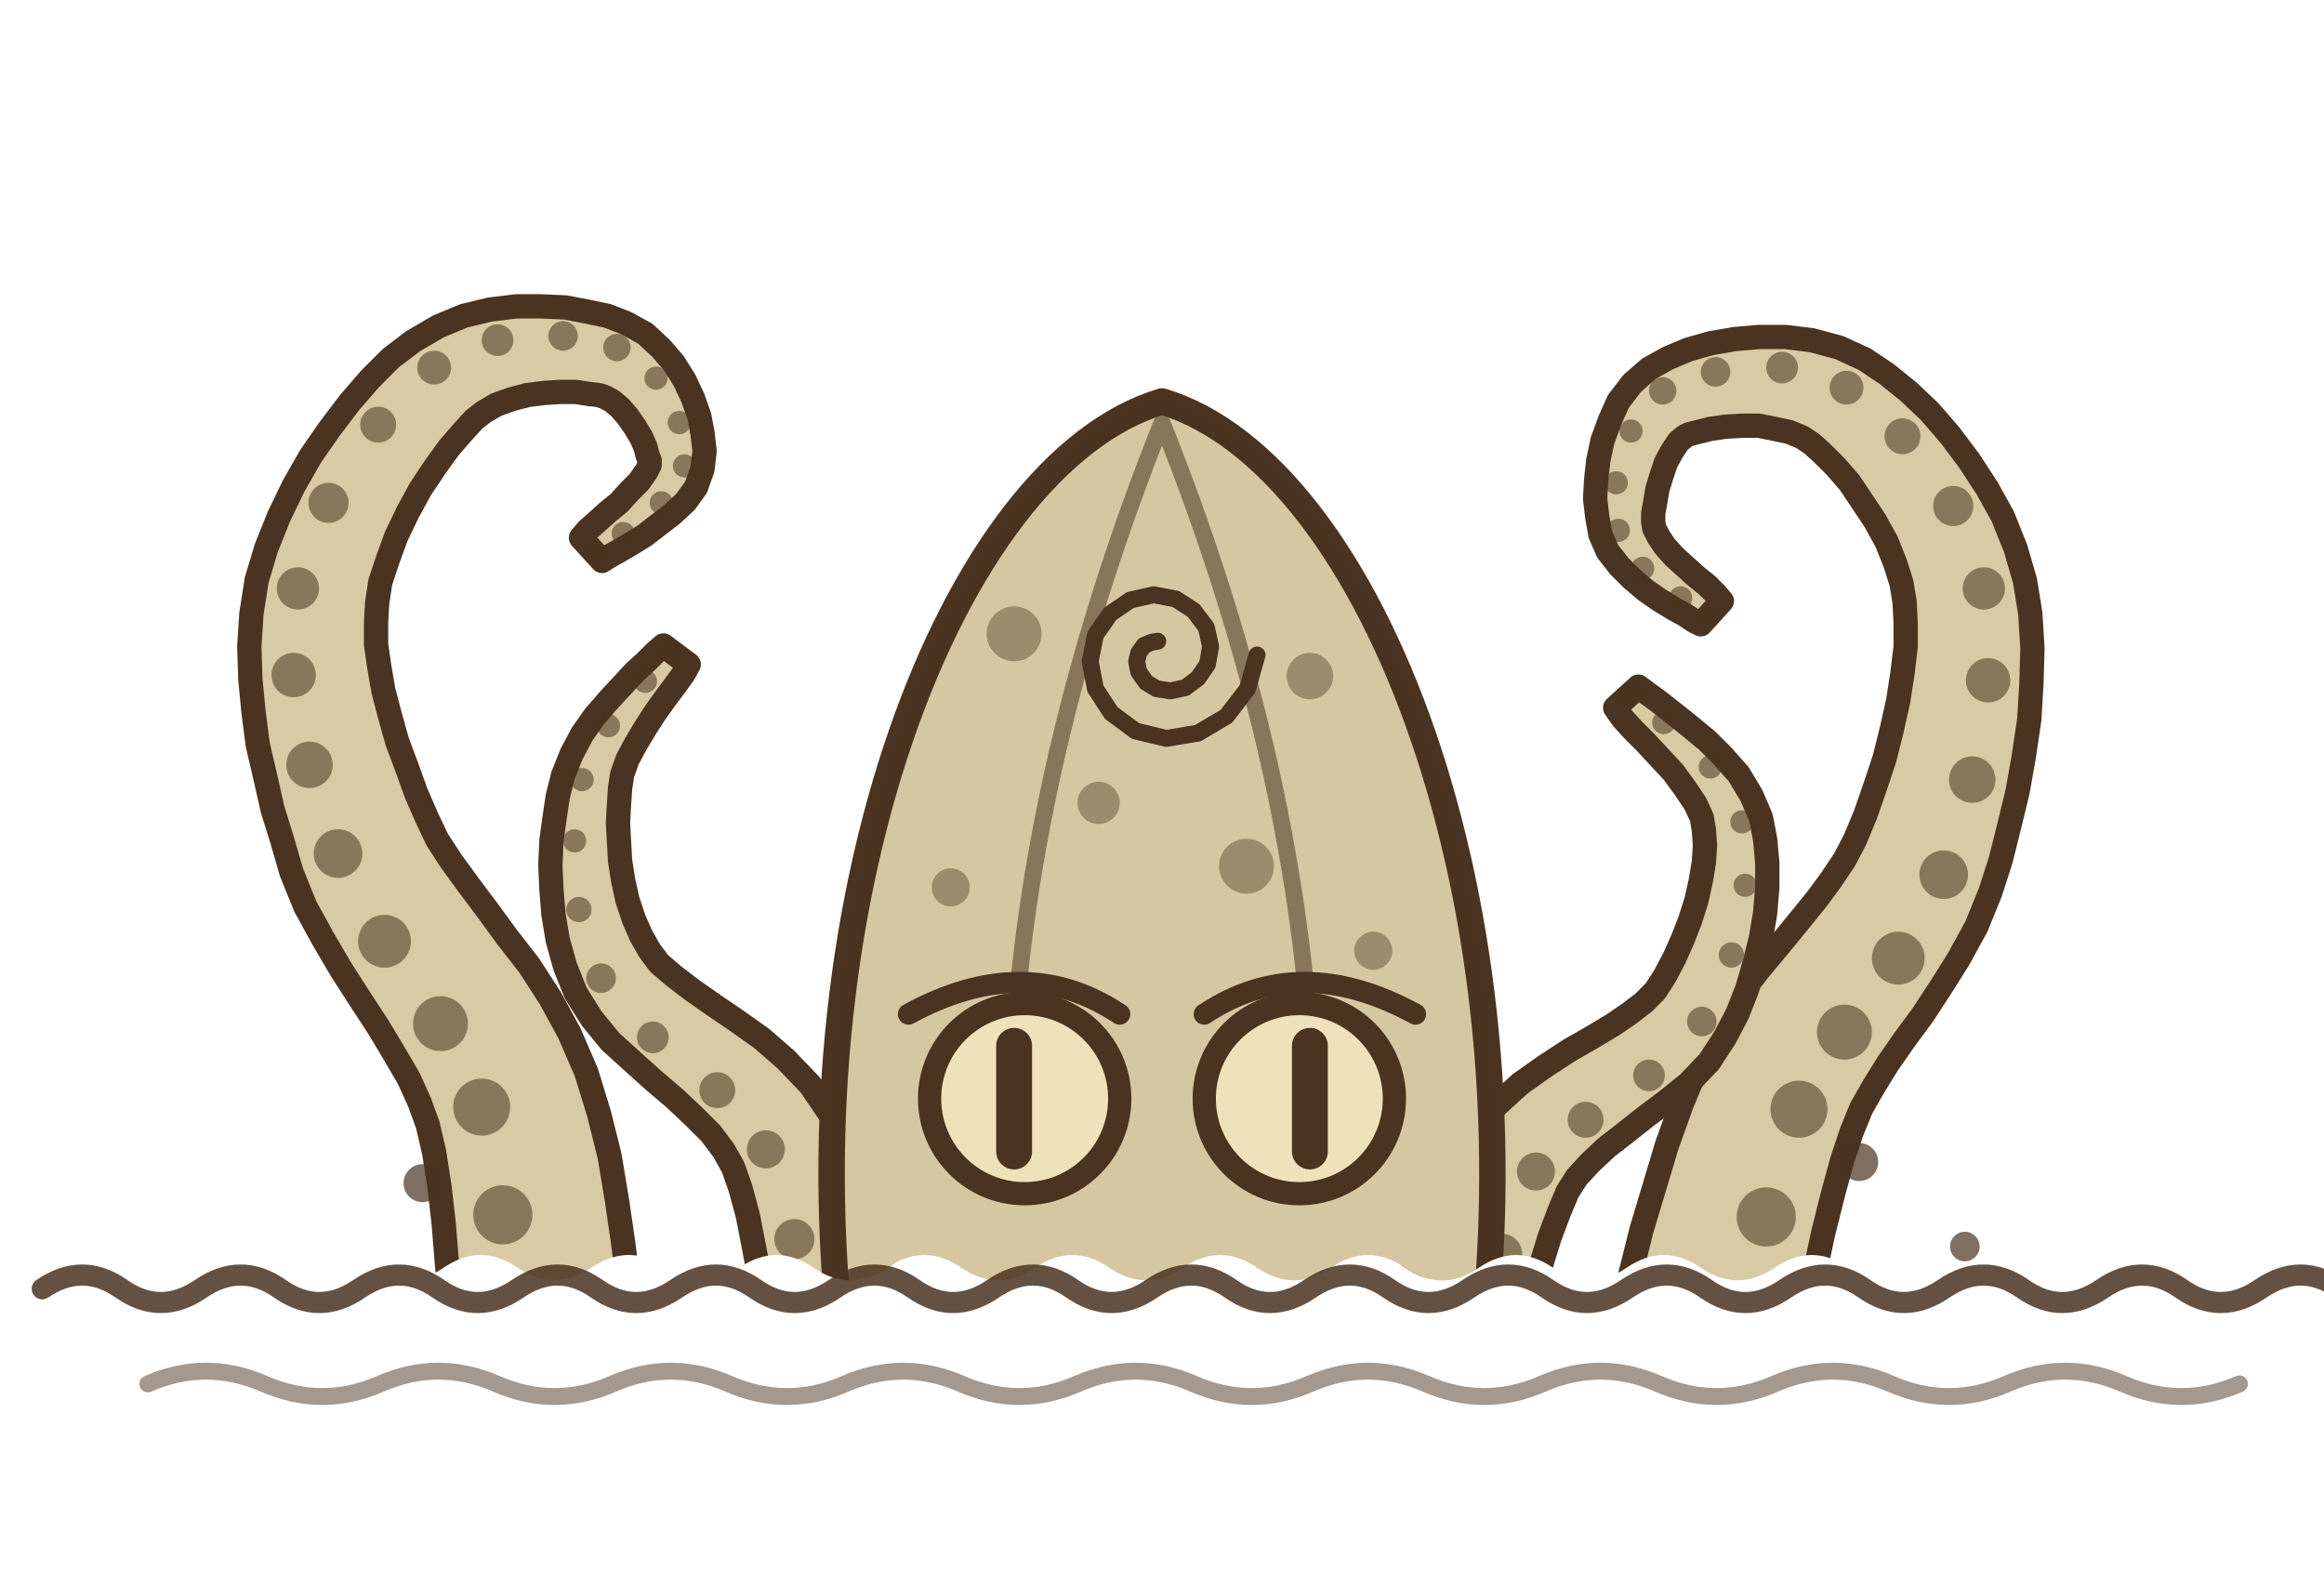
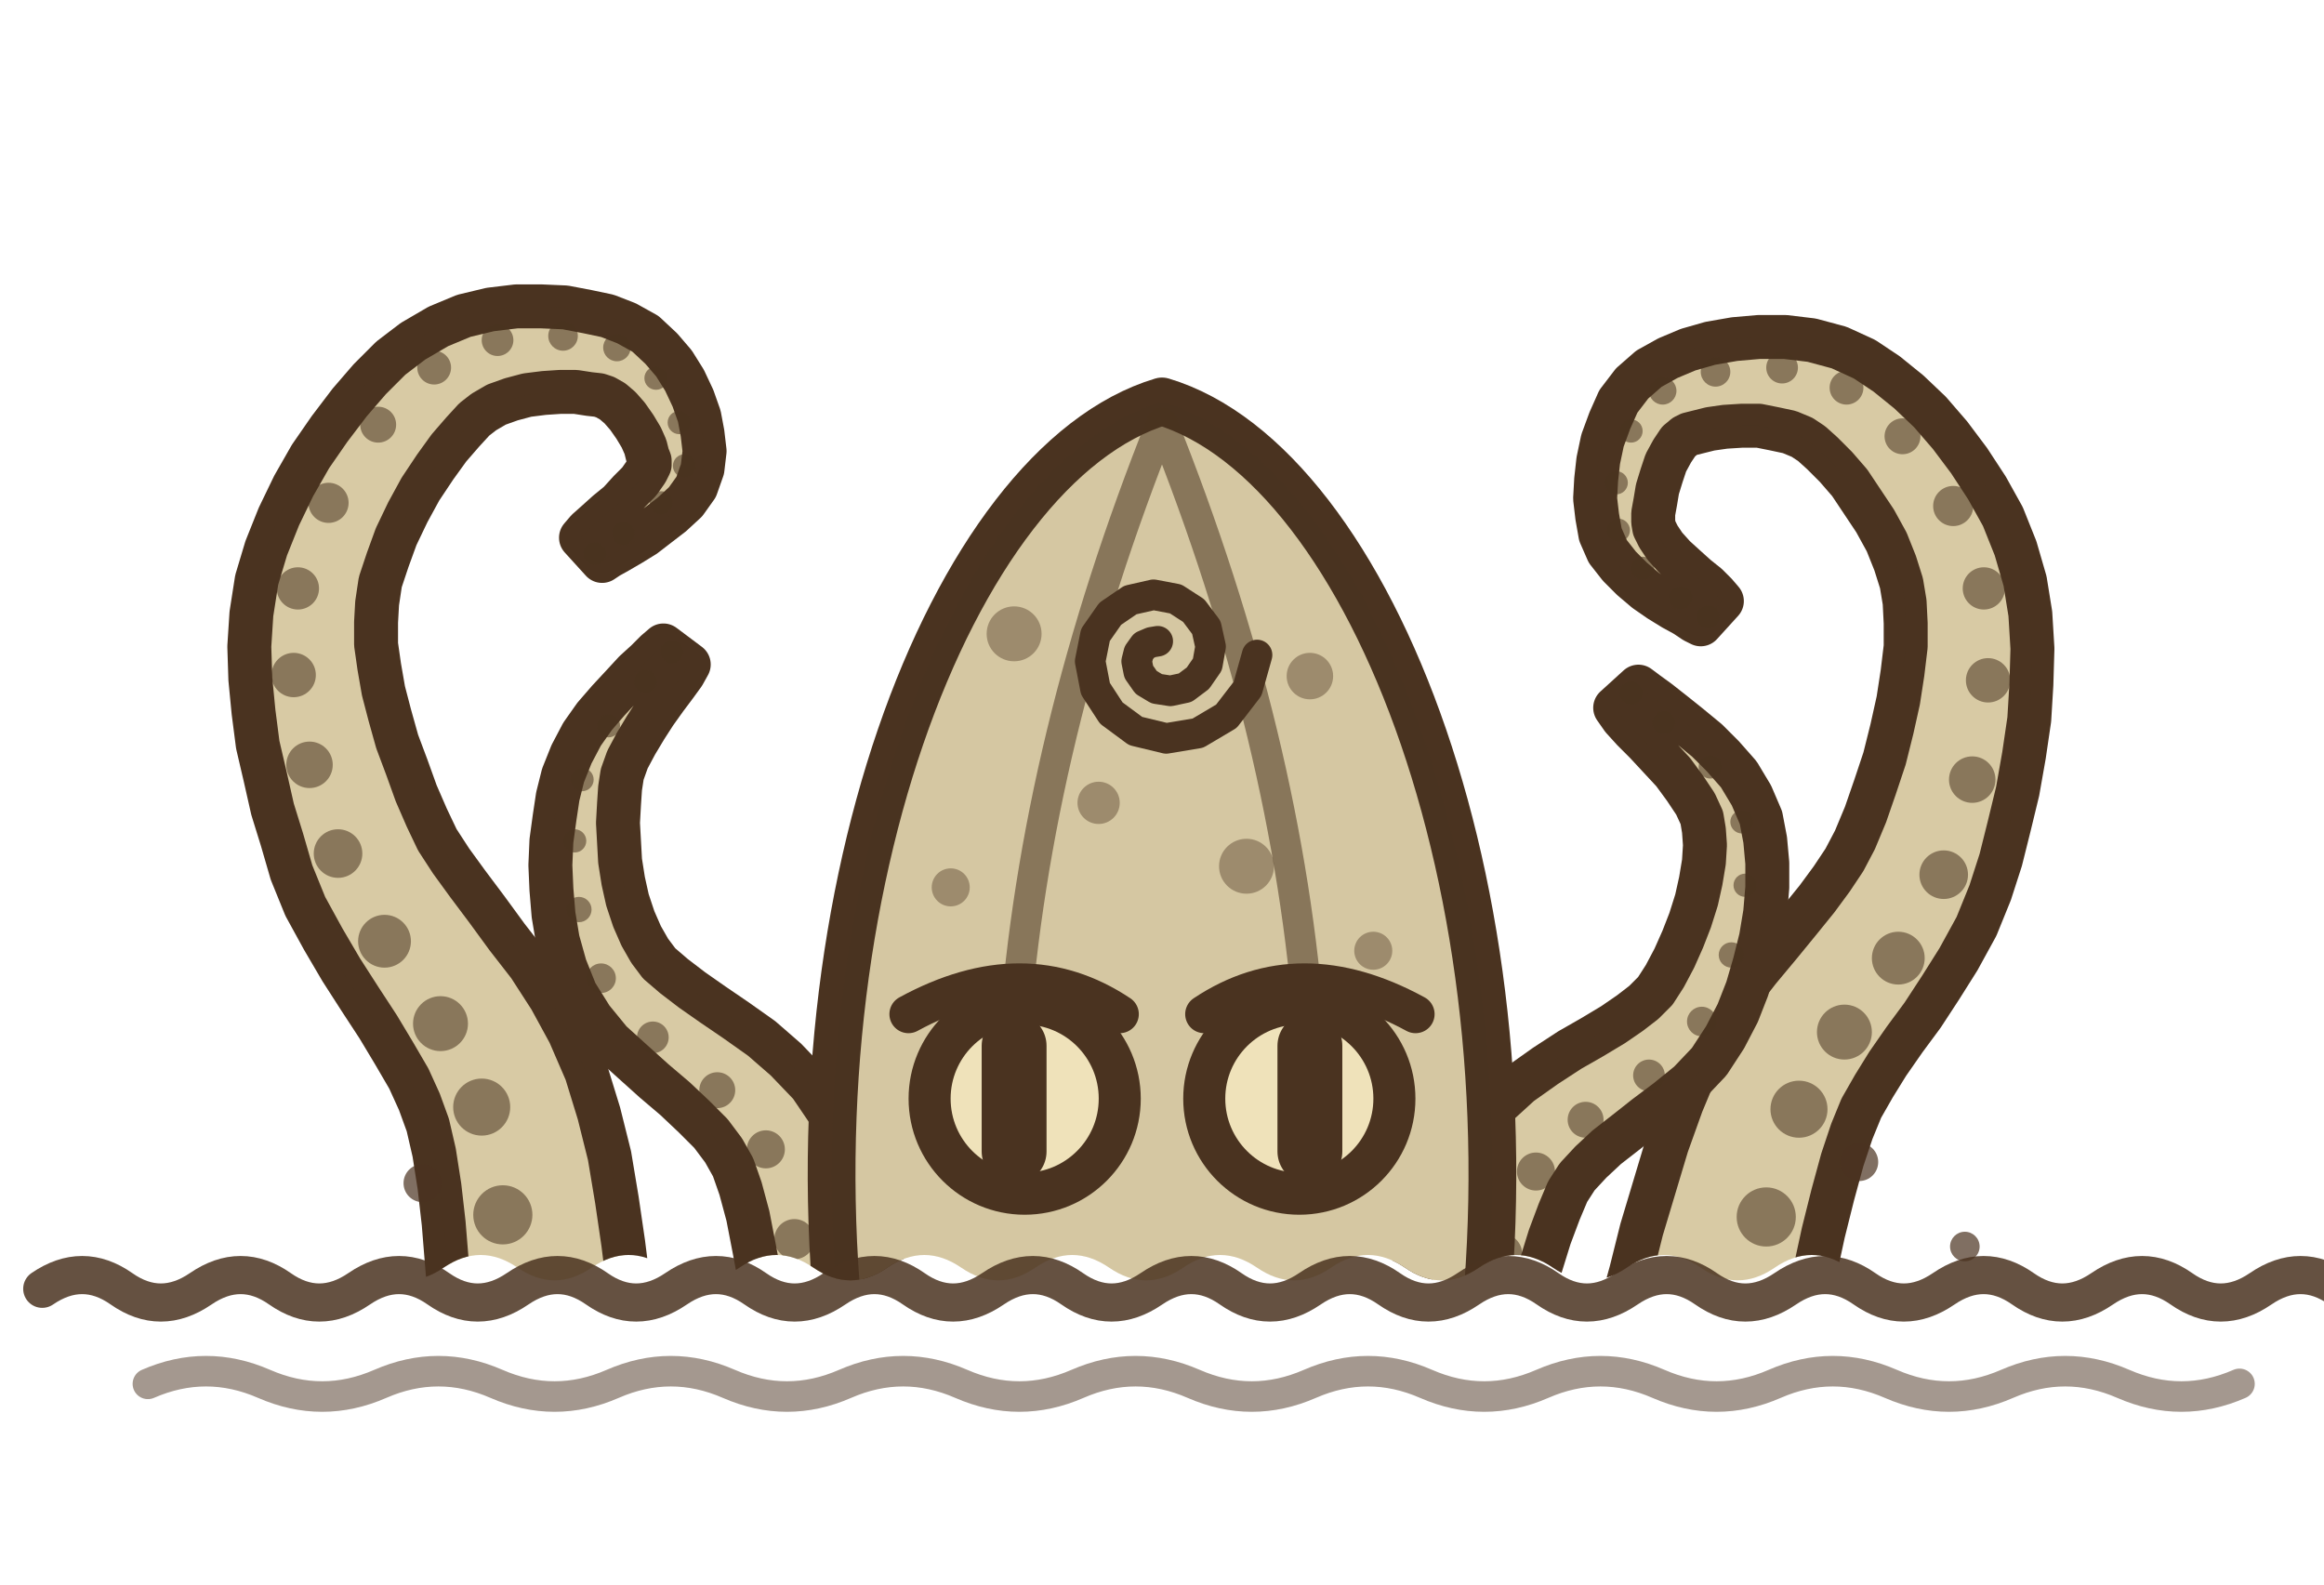
<svg xmlns="http://www.w3.org/2000/svg" viewBox="0 0 220 150">
  <clipPath id="wl">
    <path d="M0 120 q3.5 -2.4 7 0 t7 0 q3.5 -2.4 7 0 t7 0 q3.5 -2.4 7 0 t7 0 q3.5 -2.4 7 0 t7 0 q3.5 -2.4 7 0 t7 0 q3.5 -2.4 7 0 t7 0 q3.5 -2.4 7 0 t7 0 q3.5 -2.4 7 0 t7 0 q3.5 -2.4 7 0 t7 0 q3.5 -2.4 7 0 t7 0 q3.5 -2.4 7 0 t7 0 q3.5 -2.4 7 0 t7 0 q3.5 -2.4 7 0 t7 0 q3.5 -2.4 7 0 t7 0 q3.5 -2.4 7 0 t7 0 q3.5 -2.4 7 0 t7 0 V0 H0Z" />
  </clipPath>
  <g clip-path="url(#wl)">
-     <path d="M61 133.1L60.6 131.2L60.3 128.6L60 125.3L59.5 121.7L59 117.7L58.4 113.6L57.7 109.4L56.7 105.4L55.5 101.5L53.9 97.8L52.1 94.5L50.1 91.4L48 88.7L46.1 86.1L44.3 83.7L42.7 81.5L41.4 79.5L40.4 77.4L39.4 75.1L38.5 72.6L37.6 70.2L36.9 67.7L36.3 65.4L35.9 63.1L35.6 61L35.6 58.9L35.7 57.1L36 55.1L36.7 53L37.5 50.8L38.6 48.5L39.8 46.3L41.2 44.2L42.5 42.4L43.8 40.9L44.9 39.7L45.8 39L47 38.3L48.4 37.8L49.9 37.4L51.5 37.2L53 37.1L54.5 37.1L55.8 37.3L56.7 37.4L57.3 37.6L58 38L58.7 38.6L59.4 39.4L60.1 40.4L60.7 41.4L61.1 42.3L61.3 43.1L61.5 43.6L61.5 44L61.2 44.6L60.5 45.6L59.6 46.5L58.6 47.6L57.5 48.5L56.5 49.4L55.6 50.2L55 50.9L57 53.1L57.6 52.7L58.5 52.2L59.7 51.5L61 50.7L62.3 49.7L63.6 48.7L64.9 47.5L65.9 46.1L66.5 44.4L66.7 42.7L66.5 41L66.2 39.4L65.6 37.7L64.8 36L63.8 34.4L62.6 33L61.1 31.6L59.3 30.6L57.5 29.9L55.6 29.5L53.5 29.1L51.2 29L48.9 29L46.4 29.3L43.9 29.9L41.5 30.9L39.1 32.3L37 33.9L35 35.9L33.1 38.1L31.2 40.6L29.4 43.2L27.8 46L26.4 48.9L25.2 51.9L24.3 54.9L23.8 58.1L23.6 61.2L23.7 64.3L24 67.4L24.4 70.5L25.1 73.5L25.8 76.6L26.7 79.5L27.6 82.6L28.9 85.8L30.6 88.9L32.3 91.8L34.1 94.6L35.8 97.2L37.3 99.7L38.7 102.1L39.7 104.3L40.5 106.5L41.1 109.1L41.6 112.3L42 115.8L42.3 119.5L42.6 123.1L42.7 126.7L42.8 129.9L42.9 132.7L43 134.9Z" fill="#EFE2BA" stroke="#4A3320" stroke-width="2.3" stroke-linejoin="round" stroke-linecap="round" />
+     <path d="M61 133.1L60.6 131.2L60.3 128.6L60 125.3L59.5 121.7L59 117.7L58.4 113.6L57.7 109.4L56.7 105.4L55.5 101.5L53.9 97.8L52.1 94.5L50.1 91.4L48 88.7L46.1 86.1L44.3 83.7L42.7 81.5L41.4 79.5L40.4 77.4L39.4 75.1L38.5 72.6L37.6 70.2L36.9 67.7L36.3 65.4L35.9 63.1L35.6 61L35.6 58.9L35.7 57.1L36 55.1L36.7 53L37.5 50.8L38.6 48.5L39.8 46.3L41.2 44.2L42.5 42.4L43.8 40.9L44.9 39.7L45.8 39L47 38.3L48.4 37.8L49.9 37.4L51.5 37.2L53 37.1L54.5 37.1L55.8 37.3L56.7 37.4L57.3 37.6L58 38L58.7 38.6L59.4 39.4L60.1 40.4L60.7 41.4L61.1 42.3L61.3 43.1L61.5 43.6L61.5 44L61.2 44.6L60.5 45.6L59.6 46.5L58.6 47.6L57.5 48.5L56.5 49.4L55.6 50.2L55 50.9L57 53.1L57.6 52.7L58.5 52.2L59.7 51.5L61 50.7L62.3 49.7L63.6 48.7L64.9 47.5L65.9 46.1L66.5 44.4L66.7 42.7L66.5 41L66.2 39.4L65.6 37.7L64.8 36L63.8 34.4L62.6 33L61.1 31.6L59.3 30.6L57.5 29.9L55.6 29.5L53.5 29.1L51.2 29L48.9 29L46.4 29.3L43.9 29.9L41.5 30.9L39.1 32.3L37 33.9L35 35.9L33.1 38.1L31.2 40.6L29.4 43.2L27.8 46L26.4 48.9L25.2 51.9L24.3 54.9L23.8 58.1L23.6 61.2L23.7 64.3L24 67.4L24.4 70.5L25.1 73.5L25.8 76.6L26.7 79.5L27.6 82.6L28.9 85.8L30.6 88.9L32.3 91.8L34.1 94.6L35.8 97.2L37.3 99.7L38.7 102.1L39.7 104.3L40.5 106.5L41.1 109.1L41.6 112.3L42 115.8L42.3 119.5L42.6 123.1L42.7 126.7L42.8 129.9L42.9 132.7L43 134.9Z" fill="#EFE2BA" stroke="#4A3320" stroke-width="4.16" stroke-linejoin="round" stroke-linecap="round" />
    <path d="M61 133.1L60.6 131.2L60.3 128.6L60 125.3L59.5 121.7L59 117.7L58.4 113.6L57.7 109.4L56.7 105.4L55.5 101.5L53.9 97.8L52.1 94.5L50.1 91.4L48 88.7L46.1 86.1L44.3 83.7L42.7 81.5L41.4 79.5L40.4 77.4L39.4 75.1L38.5 72.6L37.6 70.2L36.9 67.7L36.3 65.4L35.9 63.1L35.6 61L35.6 58.9L35.7 57.1L36 55.1L36.7 53L37.5 50.8L38.6 48.5L39.8 46.3L41.2 44.2L42.5 42.4L43.8 40.9L44.9 39.7L45.8 39L47 38.3L48.4 37.8L49.9 37.4L51.5 37.2L53 37.1L54.5 37.1L55.8 37.3L56.7 37.4L57.3 37.6L58 38L58.7 38.6L59.4 39.4L60.1 40.4L60.7 41.4L61.1 42.3L61.3 43.1L61.5 43.6L61.5 44L61.2 44.6L60.5 45.6L59.6 46.5L58.6 47.6L57.5 48.5L56.5 49.4L55.6 50.2L55 50.9L57 53.1L57.6 52.7L58.5 52.2L59.7 51.5L61 50.7L62.3 49.7L63.6 48.7L64.9 47.5L65.9 46.1L66.5 44.4L66.7 42.7L66.5 41L66.2 39.4L65.6 37.7L64.8 36L63.8 34.4L62.6 33L61.1 31.6L59.3 30.6L57.5 29.9L55.6 29.5L53.5 29.1L51.2 29L48.9 29L46.4 29.3L43.9 29.9L41.5 30.9L39.1 32.3L37 33.9L35 35.9L33.1 38.1L31.2 40.6L29.4 43.2L27.8 46L26.4 48.9L25.2 51.9L24.3 54.9L23.8 58.1L23.6 61.2L23.7 64.3L24 67.4L24.4 70.5L25.1 73.5L25.8 76.6L26.7 79.5L27.6 82.6L28.9 85.8L30.6 88.9L32.3 91.8L34.1 94.6L35.8 97.2L37.3 99.7L38.7 102.1L39.7 104.3L40.5 106.5L41.1 109.1L41.6 112.3L42 115.8L42.3 119.5L42.6 123.1L42.7 126.7L42.8 129.9L42.9 132.7L43 134.9Z" fill="#4A3320" fill-opacity=".14" />
    <circle cx="47.6" cy="115" r="2.8" fill="#4A3320" fill-opacity=".55" />
    <circle cx="45.6" cy="104.8" r="2.7" fill="#4A3320" fill-opacity=".55" />
    <circle cx="41.7" cy="96.9" r="2.6" fill="#4A3320" fill-opacity=".55" />
    <circle cx="36.4" cy="89.1" r="2.5" fill="#4A3320" fill-opacity=".55" />
    <circle cx="32" cy="80.8" r="2.3" fill="#4A3320" fill-opacity=".55" />
    <circle cx="29.3" cy="72.4" r="2.2" fill="#4A3320" fill-opacity=".55" />
    <circle cx="27.8" cy="63.9" r="2.1" fill="#4A3320" fill-opacity=".55" />
    <circle cx="28.2" cy="55.7" r="2" fill="#4A3320" fill-opacity=".55" />
    <circle cx="31.1" cy="47.6" r="1.9" fill="#4A3320" fill-opacity=".55" />
    <circle cx="35.8" cy="40.2" r="1.7" fill="#4A3320" fill-opacity=".55" />
    <circle cx="41.1" cy="34.8" r="1.6" fill="#4A3320" fill-opacity=".55" />
    <circle cx="47.1" cy="32.2" r="1.5" fill="#4A3320" fill-opacity=".55" />
    <circle cx="53.3" cy="31.8" r="1.4" fill="#4A3320" fill-opacity=".55" />
    <circle cx="58.4" cy="32.9" r="1.3" fill="#4A3320" fill-opacity=".55" />
    <circle cx="62.1" cy="35.8" r="1.1" fill="#4A3320" fill-opacity=".55" />
    <circle cx="64.3" cy="40" r="1.1" fill="#4A3320" fill-opacity=".55" />
    <circle cx="64.8" cy="44.1" r="1.1" fill="#4A3320" fill-opacity=".55" />
    <circle cx="62.6" cy="47.6" r="1.1" fill="#4A3320" fill-opacity=".55" />
    <circle cx="59" cy="50.5" r="1.1" fill="#4A3320" fill-opacity=".55" />
    <circle cx="56.3" cy="52.4" r="1.1" fill="#4A3320" fill-opacity=".55" />
-     <path d="M168.7 136.1L169.2 134L169.7 131.1L170.3 127.8L171 124.2L171.8 120.4L172.6 116.7L173.5 113.1L174.4 109.8L175.3 107.1L176.2 104.9L177.4 102.8L178.7 100.7L180.3 98.4L182 96.1L183.7 93.5L185.4 90.8L187.1 87.7L188.4 84.5L189.4 81.4L190.2 78.2L191 74.9L191.6 71.5L192.1 68.1L192.3 64.8L192.4 61.4L192.2 58.1L191.7 55L190.8 51.9L189.6 48.9L188.1 46.2L186.4 43.6L184.6 41.2L182.7 39L180.7 37.1L178.6 35.4L176.5 34L174.1 32.9L171.5 32.2L169 31.9L166.5 31.9L164.2 32.1L161.9 32.5L159.8 33.1L157.9 33.9L156.1 34.9L154.5 36.3L153.2 38L152.4 39.8L151.7 41.7L151.3 43.6L151.1 45.4L151 47.2L151.2 48.9L151.5 50.6L152.2 52.2L153.3 53.6L154.5 54.8L155.8 55.9L157.1 56.8L158.4 57.6L159.5 58.2L160.4 58.8L161 59.1L163 56.9L162.4 56.2L161.6 55.4L160.6 54.6L159.6 53.7L158.5 52.7L157.6 51.7L157 50.8L156.6 50L156.5 49.4L156.5 48.6L156.7 47.5L156.9 46.3L157.3 45L157.7 43.8L158.3 42.7L158.9 41.8L159.5 41.3L159.9 41.1L160.7 40.9L161.9 40.6L163.3 40.4L164.9 40.3L166.5 40.3L168 40.6L169.4 40.9L170.6 41.4L171.5 42L172.5 42.9L173.8 44.2L175.1 45.7L176.3 47.5L177.5 49.3L178.6 51.3L179.4 53.3L180 55.2L180.3 57L180.4 59L180.4 61.2L180.1 63.7L179.7 66.3L179.1 69L178.4 71.8L177.5 74.5L176.6 77.1L175.6 79.5L174.6 81.4L173.4 83.2L172 85.1L170.3 87.2L168.5 89.4L166.5 91.8L164.4 94.5L162.5 97.5L160.7 100.9L159.2 104.5L157.8 108.4L156.6 112.4L155.4 116.4L154.4 120.4L153.4 124L152.6 127.3L151.9 129.9L151.3 131.9Z" fill="#EFE2BA" stroke="#4A3320" stroke-width="2.3" stroke-linejoin="round" stroke-linecap="round" />
+     <path d="M168.7 136.1L169.2 134L169.7 131.1L170.3 127.8L171 124.2L171.8 120.4L172.6 116.7L173.5 113.1L174.4 109.8L175.3 107.1L176.2 104.9L177.4 102.8L178.7 100.7L180.3 98.4L182 96.1L183.7 93.5L185.4 90.8L187.1 87.7L188.4 84.5L189.4 81.4L190.2 78.2L191 74.9L191.6 71.5L192.1 68.1L192.3 64.8L192.4 61.4L192.2 58.1L191.7 55L190.8 51.9L189.6 48.9L188.1 46.2L186.4 43.6L184.6 41.2L182.7 39L180.7 37.1L178.6 35.4L176.5 34L174.1 32.9L171.5 32.2L169 31.9L166.5 31.9L164.2 32.1L161.9 32.5L159.8 33.1L157.9 33.9L156.1 34.9L154.5 36.3L153.2 38L152.4 39.8L151.7 41.7L151.3 43.6L151.1 45.4L151 47.2L151.2 48.9L151.5 50.6L152.2 52.2L153.3 53.6L154.5 54.8L155.8 55.9L157.1 56.8L158.4 57.6L159.5 58.2L160.4 58.8L161 59.1L163 56.9L162.4 56.2L161.6 55.4L160.6 54.6L159.6 53.7L158.5 52.7L157.6 51.7L157 50.8L156.6 50L156.5 49.4L156.5 48.6L156.7 47.5L156.9 46.3L157.3 45L157.7 43.8L158.3 42.7L158.9 41.8L159.5 41.3L159.9 41.1L160.7 40.9L161.9 40.6L163.3 40.4L164.9 40.3L166.5 40.3L168 40.6L169.4 40.9L170.6 41.4L171.5 42L172.5 42.9L173.8 44.2L175.1 45.7L176.3 47.5L177.5 49.3L178.6 51.3L179.4 53.3L180 55.2L180.3 57L180.4 59L180.4 61.2L180.1 63.7L179.7 66.3L179.1 69L178.4 71.8L177.5 74.5L176.6 77.1L175.6 79.5L174.6 81.4L173.4 83.2L172 85.1L170.3 87.2L168.5 89.4L166.5 91.8L164.4 94.5L162.5 97.5L160.7 100.9L159.2 104.5L157.8 108.4L156.6 112.4L155.4 116.4L154.4 120.4L153.4 124L152.6 127.3L151.9 129.9L151.3 131.9Z" fill="#EFE2BA" stroke="#4A3320" stroke-width="4.16" stroke-linejoin="round" stroke-linecap="round" />
    <path d="M168.7 136.1L169.2 134L169.7 131.1L170.3 127.8L171 124.2L171.8 120.4L172.6 116.7L173.5 113.1L174.4 109.8L175.3 107.1L176.2 104.9L177.4 102.8L178.7 100.7L180.3 98.4L182 96.1L183.7 93.5L185.4 90.8L187.1 87.7L188.4 84.5L189.4 81.4L190.2 78.2L191 74.9L191.6 71.5L192.1 68.1L192.3 64.8L192.4 61.4L192.2 58.1L191.7 55L190.8 51.9L189.6 48.9L188.1 46.2L186.4 43.6L184.6 41.2L182.7 39L180.7 37.1L178.6 35.4L176.5 34L174.1 32.9L171.5 32.2L169 31.9L166.5 31.9L164.2 32.1L161.9 32.5L159.8 33.1L157.9 33.9L156.1 34.9L154.5 36.3L153.2 38L152.4 39.8L151.7 41.7L151.3 43.6L151.1 45.4L151 47.2L151.2 48.9L151.5 50.6L152.2 52.2L153.3 53.6L154.5 54.8L155.8 55.9L157.1 56.8L158.4 57.6L159.5 58.2L160.4 58.8L161 59.1L163 56.9L162.4 56.2L161.6 55.4L160.6 54.6L159.6 53.7L158.5 52.7L157.6 51.7L157 50.8L156.6 50L156.5 49.4L156.5 48.6L156.7 47.5L156.9 46.3L157.3 45L157.7 43.8L158.3 42.7L158.9 41.8L159.5 41.3L159.9 41.1L160.7 40.9L161.9 40.6L163.3 40.4L164.9 40.3L166.5 40.3L168 40.6L169.4 40.9L170.6 41.4L171.5 42L172.5 42.9L173.8 44.2L175.1 45.7L176.3 47.5L177.5 49.3L178.6 51.3L179.4 53.3L180 55.2L180.3 57L180.4 59L180.4 61.2L180.1 63.7L179.7 66.3L179.1 69L178.4 71.8L177.5 74.5L176.6 77.1L175.6 79.5L174.6 81.4L173.4 83.2L172 85.1L170.3 87.2L168.5 89.4L166.5 91.8L164.4 94.5L162.5 97.5L160.7 100.9L159.2 104.5L157.8 108.4L156.6 112.4L155.4 116.4L154.4 120.4L153.4 124L152.6 127.3L151.9 129.9L151.3 131.9Z" fill="#4A3320" fill-opacity=".14" />
    <circle cx="167.2" cy="115.2" r="2.8" fill="#4A3320" fill-opacity=".55" />
    <circle cx="170.3" cy="105" r="2.7" fill="#4A3320" fill-opacity=".55" />
    <circle cx="174.6" cy="97.7" r="2.6" fill="#4A3320" fill-opacity=".55" />
    <circle cx="179.7" cy="90.7" r="2.5" fill="#4A3320" fill-opacity=".55" />
    <circle cx="184" cy="82.8" r="2.3" fill="#4A3320" fill-opacity=".55" />
    <circle cx="186.7" cy="73.8" r="2.2" fill="#4A3320" fill-opacity=".55" />
    <circle cx="188.2" cy="64.4" r="2.1" fill="#4A3320" fill-opacity=".55" />
    <circle cx="187.8" cy="55.7" r="2" fill="#4A3320" fill-opacity=".55" />
    <circle cx="184.9" cy="47.9" r="1.9" fill="#4A3320" fill-opacity=".55" />
    <circle cx="180.1" cy="41.3" r="1.7" fill="#4A3320" fill-opacity=".55" />
    <circle cx="174.8" cy="36.7" r="1.6" fill="#4A3320" fill-opacity=".55" />
    <circle cx="168.7" cy="34.8" r="1.5" fill="#4A3320" fill-opacity=".55" />
    <circle cx="162.4" cy="35.2" r="1.4" fill="#4A3320" fill-opacity=".55" />
    <circle cx="157.4" cy="37" r="1.3" fill="#4A3320" fill-opacity=".55" />
    <circle cx="154.4" cy="40.8" r="1.1" fill="#4A3320" fill-opacity=".55" />
    <circle cx="153" cy="45.7" r="1.1" fill="#4A3320" fill-opacity=".55" />
    <circle cx="153.2" cy="50.2" r="1.1" fill="#4A3320" fill-opacity=".55" />
    <circle cx="155.5" cy="53.8" r="1.1" fill="#4A3320" fill-opacity=".55" />
    <circle cx="159.1" cy="56.6" r="1.1" fill="#4A3320" fill-opacity=".55" />
    <circle cx="161.7" cy="58.4" r="1.1" fill="#4A3320" fill-opacity=".55" />
-     <path d="M86.4 132.8L85.9 131.1L85.4 128.8L84.8 125.9L84.2 122.7L83.4 119.2L82.5 115.6L81.4 112.1L80.2 108.7L78.6 105.5L76.7 102.7L74.4 100.3L72.1 98.3L69.7 96.6L67.5 95.1L65.5 93.7L63.8 92.4L62.4 91.2L61.5 90L60.7 88.6L60 87L59.4 85.2L59 83.4L58.7 81.5L58.6 79.7L58.5 77.9L58.6 76.1L58.7 74.6L58.9 73.3L59.4 71.9L60.2 70.4L61.1 68.9L62 67.5L63 66.1L63.9 64.9L64.7 63.8L65.2 62.9L62.8 61.1L62.1 61.7L61.2 62.6L60.1 63.6L58.9 64.9L57.6 66.3L56.3 67.8L55.1 69.5L54.1 71.4L53.3 73.4L52.8 75.4L52.5 77.4L52.2 79.6L52.1 81.9L52.2 84.2L52.4 86.6L52.8 89L53.5 91.5L54.5 94L56 96.4L57.8 98.6L59.9 100.5L61.9 102.3L63.9 104L65.7 105.7L67.3 107.3L68.5 108.9L69.4 110.5L70.1 112.5L70.8 115.1L71.4 118.2L72 121.4L72.4 124.7L72.8 127.8L73.1 130.7L73.4 133.3L73.6 135.2Z" fill="#EFE2BA" stroke="#4A3320" stroke-width="2.3" stroke-linejoin="round" stroke-linecap="round" />
+     <path d="M86.4 132.8L85.9 131.1L85.4 128.8L84.8 125.9L84.2 122.7L83.4 119.2L82.5 115.6L81.4 112.1L80.2 108.7L78.6 105.5L76.7 102.7L74.4 100.3L72.1 98.3L69.7 96.6L67.5 95.1L65.5 93.7L63.8 92.4L62.4 91.2L61.5 90L60.7 88.6L60 87L59.4 85.2L59 83.4L58.7 81.5L58.6 79.7L58.5 77.9L58.6 76.1L58.7 74.6L58.9 73.3L59.4 71.9L60.2 70.4L61.1 68.9L62 67.5L63 66.1L63.9 64.9L64.7 63.8L65.2 62.9L62.8 61.1L62.1 61.7L61.2 62.6L60.1 63.6L58.9 64.9L57.6 66.3L56.3 67.8L55.1 69.5L54.1 71.4L53.3 73.4L52.8 75.4L52.5 77.4L52.2 79.6L52.1 81.9L52.2 84.2L52.4 86.6L52.8 89L53.5 91.5L54.5 94L56 96.4L57.8 98.6L59.9 100.5L61.9 102.3L63.9 104L65.7 105.7L67.3 107.3L68.5 108.9L69.4 110.5L70.1 112.5L70.8 115.1L71.4 118.2L72 121.4L72.4 124.7L72.8 127.8L73.1 130.7L73.4 133.3L73.6 135.2Z" fill="#EFE2BA" stroke="#4A3320" stroke-width="4.16" stroke-linejoin="round" stroke-linecap="round" />
    <path d="M86.4 132.8L85.9 131.1L85.4 128.8L84.8 125.9L84.2 122.7L83.4 119.2L82.5 115.6L81.4 112.1L80.2 108.7L78.6 105.5L76.7 102.7L74.4 100.3L72.1 98.3L69.7 96.6L67.5 95.1L65.5 93.7L63.8 92.4L62.4 91.2L61.5 90L60.7 88.6L60 87L59.4 85.2L59 83.4L58.7 81.5L58.6 79.7L58.5 77.9L58.6 76.1L58.7 74.6L58.9 73.3L59.4 71.9L60.2 70.4L61.1 68.9L62 67.5L63 66.1L63.9 64.9L64.7 63.8L65.2 62.9L62.8 61.1L62.1 61.7L61.2 62.6L60.1 63.6L58.9 64.9L57.6 66.3L56.3 67.8L55.1 69.5L54.1 71.4L53.3 73.4L52.8 75.4L52.5 77.4L52.2 79.6L52.1 81.9L52.2 84.2L52.4 86.6L52.8 89L53.5 91.5L54.5 94L56 96.4L57.8 98.6L59.9 100.5L61.9 102.3L63.9 104L65.7 105.7L67.3 107.3L68.5 108.9L69.4 110.5L70.1 112.5L70.8 115.1L71.4 118.2L72 121.4L72.4 124.7L72.8 127.8L73.1 130.7L73.4 133.3L73.6 135.2Z" fill="#4A3320" fill-opacity=".14" />
    <circle cx="75.2" cy="117.3" r="1.9" fill="#4A3320" fill-opacity=".55" />
    <circle cx="72.5" cy="108.8" r="1.8" fill="#4A3320" fill-opacity=".55" />
    <circle cx="67.9" cy="103.2" r="1.7" fill="#4A3320" fill-opacity=".55" />
    <circle cx="61.8" cy="98.2" r="1.5" fill="#4A3320" fill-opacity=".55" />
    <circle cx="56.9" cy="92.6" r="1.4" fill="#4A3320" fill-opacity=".55" />
    <circle cx="54.8" cy="86.1" r="1.2" fill="#4A3320" fill-opacity=".55" />
    <circle cx="54.4" cy="79.6" r="1.1" fill="#4A3320" fill-opacity=".55" />
    <circle cx="55.1" cy="73.8" r="1.1" fill="#4A3320" fill-opacity=".55" />
    <circle cx="57.6" cy="68.7" r="1.1" fill="#4A3320" fill-opacity=".55" />
    <circle cx="61.1" cy="64.5" r="1.1" fill="#4A3320" fill-opacity=".55" />
    <circle cx="63.6" cy="61.7" r="1.1" fill="#4A3320" fill-opacity=".55" />
-     <path d="M142.2 135.8L142.6 134L143.1 131.7L143.7 128.9L144.3 126L145 123L145.8 120L146.7 117.1L147.6 114.7L148.4 112.8L149.3 111.4L150.6 110L152.1 108.6L153.9 107.2L155.8 105.7L157.8 104.2L159.9 102.5L161.8 100.5L163.3 98.2L164.5 95.9L165.4 93.6L166.1 91.2L166.7 88.8L167.1 86.4L167.3 84L167.3 81.7L167.1 79.5L166.7 77.4L165.8 75.3L164.6 73.3L163.1 71.6L161.6 70.1L159.9 68.7L158.4 67.5L157 66.4L155.9 65.6L155.1 65L152.9 67L153.6 68L154.6 69.1L155.8 70.3L157.1 71.7L158.4 73.1L159.5 74.6L160.5 76.1L161.1 77.4L161.3 78.6L161.4 80L161.3 81.6L161 83.4L160.6 85.2L160 87.1L159.3 88.9L158.5 90.7L157.6 92.4L156.7 93.8L155.6 94.9L154.3 95.9L152.7 97L150.7 98.2L148.6 99.4L146.3 100.9L143.9 102.6L141.6 104.7L139.6 107.2L137.9 110L136.4 113.1L135.1 116.3L133.9 119.6L132.8 122.9L131.9 125.9L131.1 128.5L130.4 130.6L129.8 132.2Z" fill="#EFE2BA" stroke="#4A3320" stroke-width="2.3" stroke-linejoin="round" stroke-linecap="round" />
+     <path d="M142.2 135.8L142.6 134L143.1 131.7L143.7 128.9L144.3 126L145 123L145.8 120L146.7 117.1L147.6 114.7L148.4 112.8L149.3 111.4L150.6 110L152.1 108.6L153.9 107.2L155.8 105.7L157.8 104.2L159.9 102.5L161.8 100.5L163.3 98.2L164.5 95.9L165.4 93.6L166.1 91.2L166.7 88.8L167.1 86.4L167.3 84L167.3 81.7L167.1 79.5L166.7 77.4L165.8 75.3L164.6 73.3L163.1 71.6L161.6 70.1L159.9 68.7L158.4 67.5L157 66.4L155.9 65.6L155.1 65L152.9 67L153.6 68L154.6 69.1L155.8 70.3L157.1 71.7L158.4 73.1L159.5 74.6L160.5 76.1L161.1 77.4L161.3 78.6L161.4 80L161.3 81.6L161 83.4L160.6 85.2L160 87.1L159.3 88.9L158.5 90.7L157.6 92.4L156.7 93.8L155.6 94.9L154.3 95.9L152.7 97L150.7 98.2L148.6 99.4L146.3 100.9L143.9 102.6L141.6 104.7L139.6 107.2L137.9 110L136.4 113.1L135.1 116.3L133.9 119.6L132.8 122.9L131.9 125.9L131.1 128.5L130.4 130.6L129.8 132.2Z" fill="#EFE2BA" stroke="#4A3320" stroke-width="4.16" stroke-linejoin="round" stroke-linecap="round" />
    <path d="M142.2 135.8L142.6 134L143.1 131.7L143.7 128.9L144.3 126L145 123L145.8 120L146.7 117.1L147.6 114.7L148.4 112.8L149.3 111.4L150.6 110L152.1 108.6L153.9 107.2L155.8 105.7L157.8 104.2L159.9 102.5L161.8 100.5L163.3 98.2L164.5 95.9L165.4 93.6L166.1 91.2L166.7 88.8L167.1 86.4L167.3 84L167.3 81.7L167.1 79.5L166.7 77.4L165.8 75.3L164.6 73.3L163.1 71.6L161.6 70.1L159.9 68.7L158.4 67.5L157 66.4L155.9 65.6L155.1 65L152.9 67L153.6 68L154.6 69.1L155.8 70.3L157.1 71.7L158.4 73.1L159.5 74.6L160.5 76.1L161.1 77.4L161.3 78.6L161.4 80L161.3 81.6L161 83.4L160.6 85.2L160 87.1L159.3 88.9L158.5 90.7L157.6 92.4L156.7 93.8L155.6 94.9L154.3 95.9L152.7 97L150.7 98.2L148.6 99.4L146.3 100.9L143.9 102.6L141.6 104.7L139.6 107.2L137.9 110L136.4 113.1L135.1 116.3L133.9 119.6L132.8 122.9L131.9 125.9L131.1 128.5L130.4 130.6L129.8 132.2Z" fill="#4A3320" fill-opacity=".14" />
    <circle cx="142.2" cy="118.7" r="1.9" fill="#4A3320" fill-opacity=".55" />
    <circle cx="145.4" cy="110.9" r="1.8" fill="#4A3320" fill-opacity=".55" />
    <circle cx="150.1" cy="106" r="1.7" fill="#4A3320" fill-opacity=".55" />
    <circle cx="156.1" cy="101.8" r="1.5" fill="#4A3320" fill-opacity=".55" />
    <circle cx="161.1" cy="96.7" r="1.4" fill="#4A3320" fill-opacity=".55" />
    <circle cx="163.9" cy="90.4" r="1.2" fill="#4A3320" fill-opacity=".55" />
    <circle cx="165.2" cy="83.8" r="1.1" fill="#4A3320" fill-opacity=".55" />
    <circle cx="164.9" cy="77.8" r="1.1" fill="#4A3320" fill-opacity=".55" />
    <circle cx="161.9" cy="72.6" r="1.1" fill="#4A3320" fill-opacity=".55" />
    <circle cx="157.5" cy="68.4" r="1.1" fill="#4A3320" fill-opacity=".55" />
    <circle cx="154.4" cy="65.6" r="1.1" fill="#4A3320" fill-opacity=".55" />
-     <path d="M80 130C74 86 90 44 110 38C130 44 146 86 140 130Z" fill="#EFE2BA" stroke="#4A3320" stroke-width="2.5" stroke-linejoin="round" stroke-linecap="round" />
+     <path d="M80 130C74 86 90 44 110 38C130 44 146 86 140 130Z" fill="#EFE2BA" stroke="#4A3320" stroke-width="4.52" stroke-linejoin="round" stroke-linecap="round" />
    <path d="M80 130C74 86 90 44 110 38C130 44 146 86 140 130Z" fill="#4A3320" fill-opacity=".16" />
-     <path d="M110 40Q98 70 96 98M110 40Q122 70 124 98" fill="none" stroke="#4A3320" stroke-width="1.6" stroke-linecap="round" stroke-linejoin="round" stroke-opacity=".55" />
-     <path d="M119 62L118.1 65.2L116.1 67.8L113.4 69.4L110.4 69.9L107.5 69.2L105.2 67.5L103.7 65.2L103.2 62.6L103.7 60.1L105.1 58.1L107 56.8L109.2 56.3L111.3 56.7L113 57.8L114.2 59.4L114.6 61.2L114.3 62.9L113.4 64.2L112.2 65.1L110.8 65.4L109.5 65.2L108.5 64.6L107.8 63.6L107.6 62.6L107.8 61.8L108.3 61.1L109 60.8L109.6 60.7" fill="none" stroke="#4A3320" stroke-width="1.6" stroke-linecap="round" stroke-linejoin="round" />
+     <path d="M110 40Q98 70 96 98M110 40Q122 70 124 98" fill="none" stroke="#4A3320" stroke-width="2.89" stroke-linecap="round" stroke-linejoin="round" stroke-opacity=".55" />
+     <path d="M119 62L118.1 65.2L116.1 67.8L113.4 69.4L110.4 69.9L107.5 69.2L105.2 67.5L103.7 65.2L103.2 62.6L103.7 60.1L105.1 58.1L107 56.8L109.2 56.3L111.3 56.7L113 57.8L114.2 59.4L114.6 61.2L114.3 62.9L113.4 64.2L112.2 65.1L110.8 65.4L109.5 65.2L108.5 64.6L107.8 63.6L107.6 62.6L107.8 61.8L108.3 61.1L109 60.8L109.6 60.7" fill="none" stroke="#4A3320" stroke-width="2.89" stroke-linecap="round" stroke-linejoin="round" />
    <g fill="#4A3320" fill-opacity=".4">
      <circle cx="96" cy="60" r="2.6" />
      <circle cx="124" cy="64" r="2.2" />
      <circle cx="104" cy="76" r="2" />
      <circle cx="118" cy="82" r="2.6" />
      <circle cx="90" cy="84" r="1.8" />
      <circle cx="130" cy="90" r="1.8" />
    </g>
    <g>
-       <circle cx="97" cy="104" r="9" fill="#EFE2BA" stroke="#4A3320" stroke-width="2.2" />
-       <circle cx="123" cy="104" r="9" fill="#EFE2BA" stroke="#4A3320" stroke-width="2.2" />
-       <path d="M96 99V109M124 99V109" fill="none" stroke="#4A3320" stroke-width="3.4" stroke-linecap="round" stroke-linejoin="round" />
-       <path d="M86 96Q97 90 106 96M114 96Q123 90 134 96" fill="none" stroke="#4A3320" stroke-width="2" stroke-linecap="round" stroke-linejoin="round" />
+       <circle cx="97" cy="104" r="9" fill="#EFE2BA" stroke="#4A3320" stroke-width="3.98" />
+       <circle cx="123" cy="104" r="9" fill="#EFE2BA" stroke="#4A3320" stroke-width="3.98" />
+       <path d="M96 99V109M124 99V109" fill="none" stroke="#4A3320" stroke-width="6.14" stroke-linecap="round" stroke-linejoin="round" />
+       <path d="M86 96Q97 90 106 96M114 96Q123 90 134 96" fill="none" stroke="#4A3320" stroke-width="3.61" stroke-linecap="round" stroke-linejoin="round" />
    </g>
  </g>
-   <path d="M4 122 q3.8 -2.6 7.5 0 t7.5 0 q3.8 -2.6 7.5 0 t7.5 0 q3.8 -2.6 7.5 0 t7.5 0 q3.8 -2.6 7.5 0 t7.5 0 q3.8 -2.6 7.5 0 t7.5 0 q3.8 -2.6 7.5 0 t7.5 0 q3.8 -2.6 7.5 0 t7.5 0 q3.8 -2.6 7.5 0 t7.5 0 q3.8 -2.6 7.5 0 t7.5 0 q3.8 -2.6 7.5 0 t7.5 0 q3.8 -2.6 7.5 0 t7.5 0 q3.8 -2.6 7.5 0 t7.5 0 q3.8 -2.6 7.5 0 t7.5 0 q3.8 -2.6 7.5 0 t7.5 0 q3.8 -2.6 7.5 0 t7.5 0" fill="none" stroke="#4A3320" stroke-width="2" stroke-linecap="round" stroke-linejoin="round" stroke-opacity=".85" />
-   <path d="M14 131 q5.5 -2.4 11 0 t11 0 q5.5 -2.4 11 0 t11 0 q5.5 -2.4 11 0 t11 0 q5.5 -2.4 11 0 t11 0 q5.5 -2.4 11 0 t11 0 q5.5 -2.4 11 0 t11 0 q5.5 -2.4 11 0 t11 0 q5.5 -2.4 11 0 t11 0 q5.5 -2.4 11 0 t11 0" fill="none" stroke="#4A3320" stroke-width="1.6" stroke-linecap="round" stroke-linejoin="round" stroke-opacity=".5" />
+   <path d="M4 122 q3.8 -2.6 7.5 0 t7.5 0 q3.8 -2.6 7.5 0 t7.5 0 q3.8 -2.6 7.5 0 t7.5 0 q3.8 -2.6 7.5 0 t7.5 0 q3.8 -2.6 7.5 0 t7.5 0 q3.8 -2.6 7.5 0 t7.5 0 q3.8 -2.6 7.5 0 t7.5 0 q3.8 -2.6 7.5 0 t7.5 0 q3.8 -2.6 7.5 0 t7.5 0 q3.8 -2.6 7.5 0 t7.5 0 q3.8 -2.6 7.5 0 t7.5 0 q3.8 -2.6 7.5 0 t7.5 0 q3.8 -2.6 7.5 0 t7.5 0 q3.8 -2.6 7.5 0 t7.5 0 q3.8 -2.6 7.5 0 t7.5 0" fill="none" stroke="#4A3320" stroke-width="3.61" stroke-linecap="round" stroke-linejoin="round" stroke-opacity=".85" />
+   <path d="M14 131 q5.5 -2.4 11 0 t11 0 q5.5 -2.4 11 0 t11 0 q5.5 -2.4 11 0 t11 0 q5.5 -2.4 11 0 t11 0 q5.5 -2.4 11 0 t11 0 q5.5 -2.4 11 0 t11 0 q5.5 -2.4 11 0 t11 0 q5.5 -2.4 11 0 t11 0 q5.5 -2.4 11 0 t11 0" fill="none" stroke="#4A3320" stroke-width="2.89" stroke-linecap="round" stroke-linejoin="round" stroke-opacity=".5" />
  <g fill="#4A3320" fill-opacity=".7">
    <circle cx="40" cy="112" r="1.8" />
    <circle cx="176" cy="110" r="1.8" />
    <circle cx="186" cy="118" r="1.4" />
  </g>
</svg>
